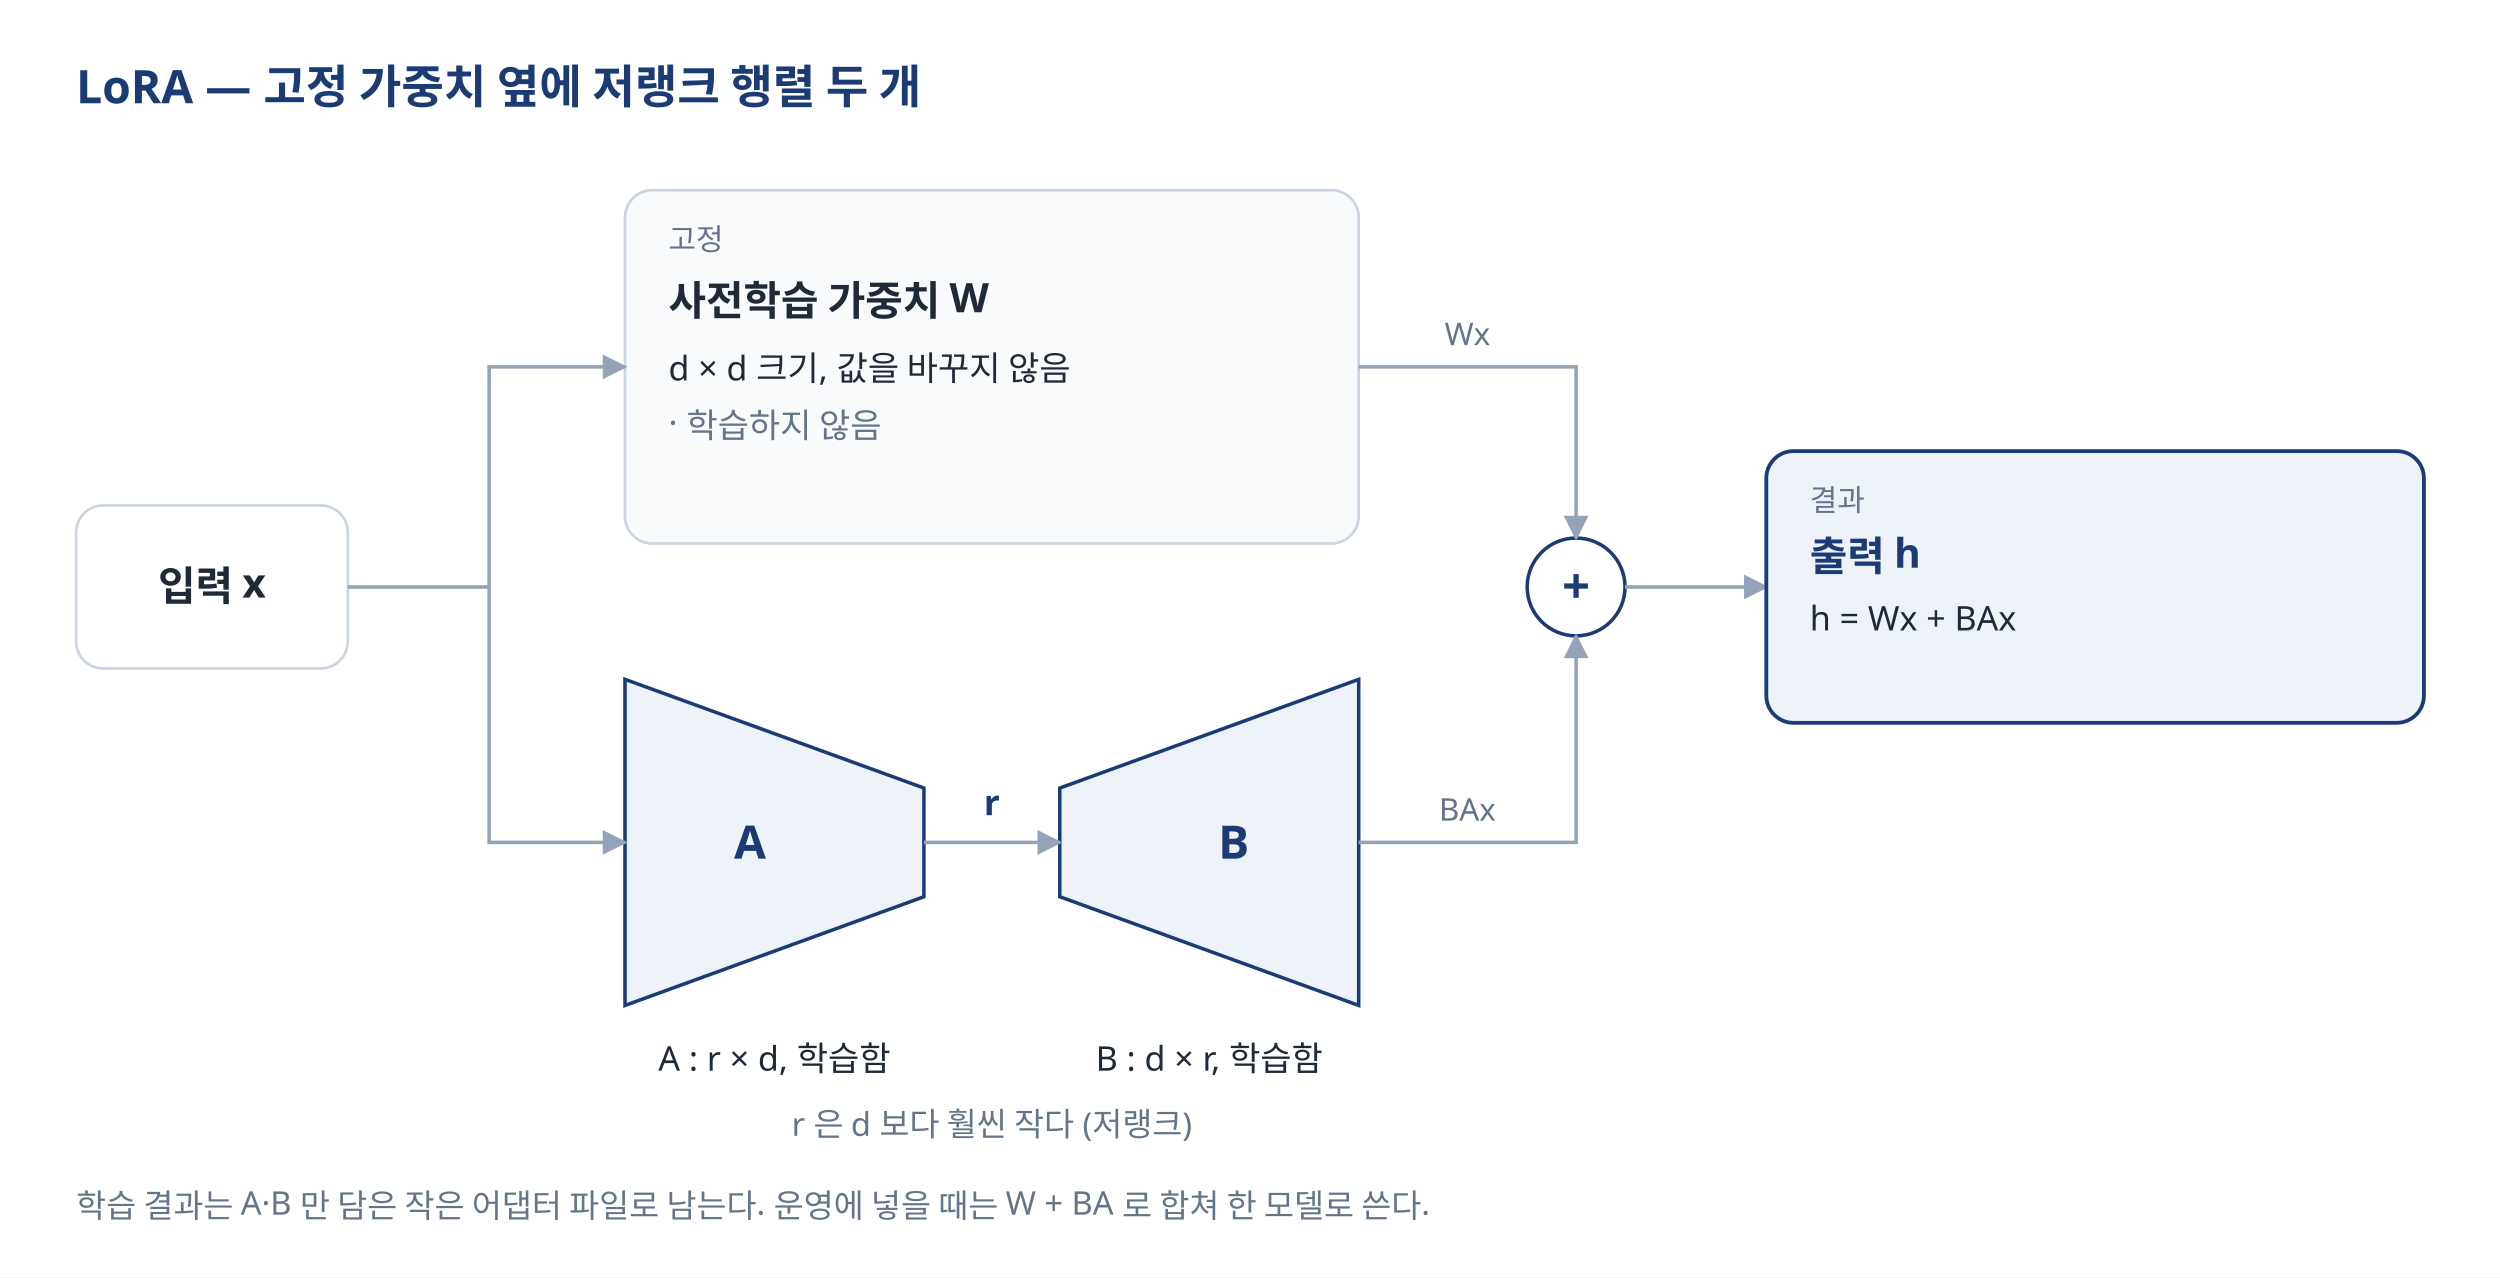
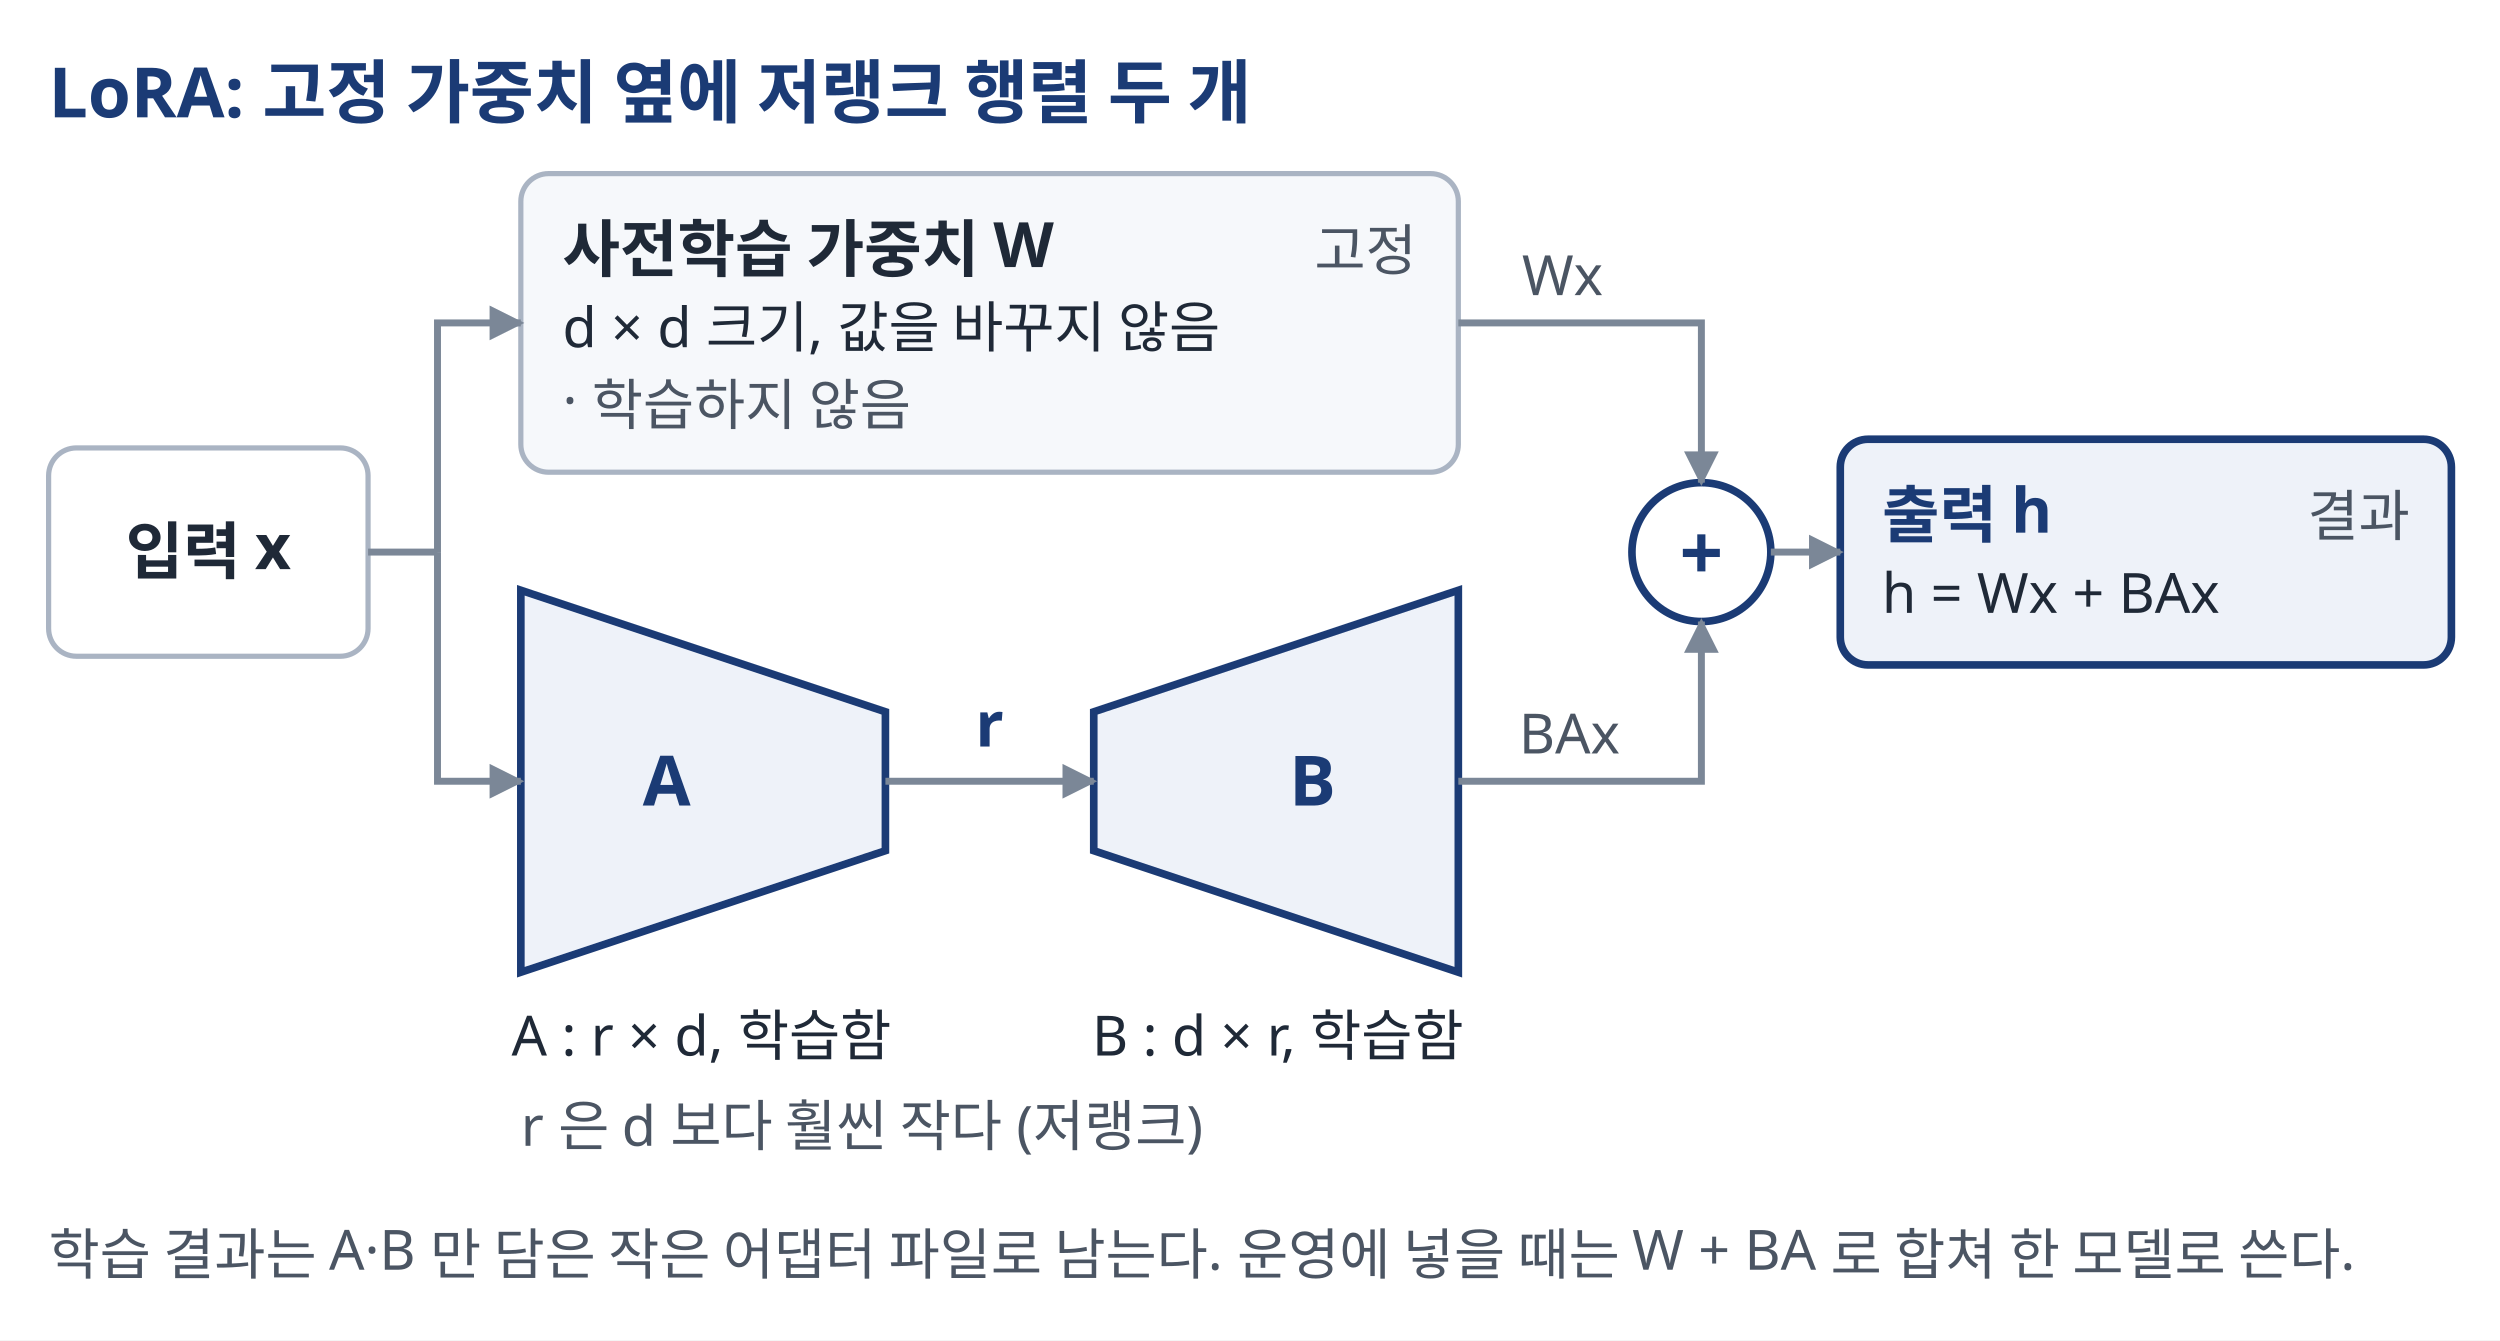
- <svg xmlns="http://www.w3.org/2000/svg" width="920" height="470" viewBox="0 0 920 470" font-family="Pretendard, 'Noto Sans KR', 'Apple SD Gothic Neo', 'Malgun Gothic', sans-serif">
+ <svg xmlns="http://www.w3.org/2000/svg" width="720" height="386" viewBox="0 0 720 386" font-family="Pretendard, 'Noto Sans KR', 'Apple SD Gothic Neo', 'Malgun Gothic', sans-serif">
  <defs>
-     <marker id="head" viewBox="0 0 10 10" refX="9" refY="5" markerWidth="7" markerHeight="7" orient="auto-start-reverse">
-       <path d="M0,0 L10,5 L0,10 z" fill="#94a3b8" />
+     <marker id="head" viewBox="0 0 10 10" refX="9" refY="5" markerWidth="5" markerHeight="5" orient="auto-start-reverse">
+       <path d="M0,0 L10,5 L0,10 z" fill="#7b8797" />
    </marker>
-     <marker id="tail" viewBox="0 0 10 10" refX="9" refY="5" markerWidth="7" markerHeight="7" orient="auto-start-reverse">
-       <path d="M0,0 L10,5 L0,10 z" fill="#94a3b8" />
+     <marker id="tail" viewBox="0 0 10 10" refX="9" refY="5" markerWidth="5" markerHeight="5" orient="auto-start-reverse">
+       <path d="M0,0 L10,5 L0,10 z" fill="#7b8797" />
    </marker>
  </defs>
-   <rect width="920" height="470" fill="#ffffff" />
-   <text x="28" y="38" font-size="17" font-weight="700" fill="#1b3b75" text-anchor="start">LoRA — 고정 가중치 옆에 저랭크 행렬 두 개</text>
-   <rect x="28" y="186" width="100" height="60" rx="10" fill="#ffffff" stroke="#cbd5e1" stroke-width="1" />
-   <text x="78.0" y="221.0" font-size="15" font-weight="700" fill="#1f2937" text-anchor="middle">입력 x</text>
-   <rect x="230" y="70" width="270" height="130" rx="10" fill="#f8fafc" stroke="#cbd5e1" />
-   <text x="246" y="92" font-size="11" font-weight="400" fill="#64748b" text-anchor="start">고정</text>
-   <text x="246" y="116" font-size="15" font-weight="700" fill="#1f2937" text-anchor="start">사전학습 가중치 W</text>
-   <text x="246" y="140" font-size="12.5" font-weight="400" fill="#1f2937" text-anchor="start">d × d 크기, 값을 바꾸지 않음</text>
-   <text x="246" y="160" font-size="12.5" font-weight="400" fill="#64748b" text-anchor="start">· 학습하지 않음</text>
-   <polygon points="230,250 340,290 340,330 230,370" fill="#eef2f9" stroke="#1b3b75" stroke-width="1.3" />
-   <polygon points="390,290 500,250 500,370 390,330" fill="#eef2f9" stroke="#1b3b75" stroke-width="1.3" />
-   <text x="276" y="316" font-size="17" font-weight="700" fill="#1b3b75" text-anchor="middle">A</text>
-   <text x="454" y="316" font-size="17" font-weight="700" fill="#1b3b75" text-anchor="middle">B</text>
-   <path d="M340,310 L390,310" fill="none" stroke="#94a3b8" stroke-width="1.3" marker-end="url(#head)" />
-   <text x="365" y="300" font-size="13" font-weight="700" fill="#1b3b75" text-anchor="middle">r</text>
-   <text x="285" y="394" font-size="12.5" font-weight="400" fill="#1f2937" text-anchor="middle">A : r × d, 학습함</text>
-   <text x="445" y="394" font-size="12.5" font-weight="400" fill="#1f2937" text-anchor="middle">B : d × r, 학습함</text>
-   <text x="365" y="418" font-size="12" font-weight="400" fill="#64748b" text-anchor="middle">r 은 d 보다 훨씬 작다 (저랭크)</text>
-   <path d="M128,216 L180,216" fill="none" stroke="#94a3b8" stroke-width="1.3" />
-   <path d="M180,216 L180,135 L230,135" fill="none" stroke="#94a3b8" stroke-width="1.3" marker-end="url(#head)" />
-   <path d="M180,216 L180,310 L230,310" fill="none" stroke="#94a3b8" stroke-width="1.3" marker-end="url(#head)" />
-   <circle cx="580" cy="216" r="18" fill="#ffffff" stroke="#1b3b75" stroke-width="1.3" />
-   <text x="580" y="222" font-size="18" font-weight="700" fill="#1b3b75" text-anchor="middle">+</text>
-   <path d="M500,135 L580,135 L580,198" fill="none" stroke="#94a3b8" stroke-width="1.3" marker-end="url(#head)" />
-   <text x="540" y="127" font-size="11.5" font-weight="400" fill="#64748b" text-anchor="middle">Wx</text>
-   <path d="M500,310 L580,310 L580,234" fill="none" stroke="#94a3b8" stroke-width="1.3" marker-end="url(#head)" />
-   <text x="540" y="302" font-size="11.5" font-weight="400" fill="#64748b" text-anchor="middle">BAx</text>
-   <path d="M598,216 L650,216" fill="none" stroke="#94a3b8" stroke-width="1.3" marker-end="url(#head)" />
-   <rect x="650" y="166" width="242" height="100" rx="10" fill="#eef2f9" stroke="#1b3b75" stroke-width="1.4" />
-   <text x="666" y="188" font-size="11" font-weight="400" fill="#64748b" text-anchor="start">결과</text>
-   <text x="666" y="210" font-size="15" font-weight="700" fill="#1b3b75" text-anchor="start">출력 h</text>
-   <text x="666" y="232" font-size="12.5" font-weight="400" fill="#1f2937" text-anchor="start">h = Wx + BAx</text>
-   <text x="28" y="448" font-size="12" font-weight="400" fill="#64748b" text-anchor="start">학습 결과는 A·B 만 담은 작은 어댑터 파일로 남는다. 운영에 넣을 때는 W + BA 로 합쳐 한 모델로 쓴다.</text>
+   <rect width="720" height="386" fill="#ffffff" />
+   <text x="14.0" y="33.8" font-size="20" font-weight="700" fill="#1b3b75" text-anchor="start">LoRA: 고정 가중치 옆에 저랭크 행렬 두 개</text>
+   <rect x="150.0" y="50.0" width="270.0" height="86.0" rx="8" fill="#f6f8fb" stroke="#aab4c3" stroke-width="1.5" />
+   <text x="408.0" y="77.8" font-size="16" font-weight="400" fill="#4b5563" text-anchor="end">고정</text>
+   <text x="162.0" y="78.2" font-size="18" font-weight="700" fill="#1f2937" text-anchor="start">사전학습 가중치 W</text>
+   <text x="162.0" y="100.0" font-size="16" font-weight="400" fill="#1f2937" text-anchor="start">d × d 크기, 값을 바꾸지 않음</text>
+   <text x="162.0" y="121.0" font-size="16" font-weight="400" fill="#4b5563" text-anchor="start">· 학습하지 않음</text>
+   <polygon points="150,170 255,205 255,245 150,280" fill="#eef2f9" stroke="#1b3b75" stroke-width="2.2" />
+   <polygon points="315,205 420,170 420,280 315,245" fill="#eef2f9" stroke="#1b3b75" stroke-width="2.2" />
+   <text x="192.0" y="232.0" font-size="20" font-weight="700" fill="#1b3b75" text-anchor="middle">A</text>
+   <text x="378.0" y="232.0" font-size="20" font-weight="700" fill="#1b3b75" text-anchor="middle">B</text>
+   <path d="M255.0,225.0 L315.0,225.0" fill="none" stroke="#7b8797" stroke-width="2.0" marker-end="url(#head)" />
+   <text x="285.0" y="215.0" font-size="18" font-weight="700" fill="#1b3b75" text-anchor="middle">r</text>
+   <text x="202.0" y="304.0" font-size="16" font-weight="400" fill="#1f2937" text-anchor="middle">A : r × d, 학습함</text>
+   <text x="368.0" y="304.0" font-size="16" font-weight="400" fill="#1f2937" text-anchor="middle">B : d × r, 학습함</text>
+   <text x="150.0" y="330.0" font-size="16" font-weight="400" fill="#4b5563" text-anchor="start">r 은 d 보다 훨씬 작다 (저랭크)</text>
+   <rect x="14.0" y="129.0" width="92.0" height="60.0" rx="8" fill="#ffffff" stroke="#aab4c3" stroke-width="1.5" />
+   <text x="60.0" y="165.2" font-size="18" font-weight="700" fill="#1f2937" text-anchor="middle">입력 x</text>
+   <path d="M106.0,159.0 L126.0,159.0" fill="none" stroke="#7b8797" stroke-width="2.0" />
+   <path d="M126.0,159.0 L126.0,93.0 L150.0,93.0" fill="none" stroke="#7b8797" stroke-width="2.0" marker-end="url(#head)" />
+   <path d="M126.0,159.0 L126.0,225.0 L150.0,225.0" fill="none" stroke="#7b8797" stroke-width="2.0" marker-end="url(#head)" />
+   <circle cx="490" cy="159.0" r="20" fill="#ffffff" stroke="#1b3b75" stroke-width="2.2" />
+   <text x="490.0" y="167.0" font-size="22" font-weight="700" fill="#1b3b75" text-anchor="middle">+</text>
+   <path d="M420.0,93.0 L490.0,93.0 L490.0,139.0" fill="none" stroke="#7b8797" stroke-width="2.0" marker-end="url(#head)" />
+   <text x="450.0" y="85.0" font-size="16" font-weight="400" fill="#4b5563" text-anchor="middle" paint-order="stroke" stroke="#ffffff" stroke-width="5" stroke-linejoin="round">Wx</text>
+   <path d="M420.0,225.0 L490.0,225.0 L490.0,179.0" fill="none" stroke="#7b8797" stroke-width="2.0" marker-end="url(#head)" />
+   <text x="452.0" y="217.0" font-size="16" font-weight="400" fill="#4b5563" text-anchor="middle" paint-order="stroke" stroke="#ffffff" stroke-width="5" stroke-linejoin="round">BAx</text>
+   <rect x="530.0" y="126.5" width="176.0" height="65.0" rx="8" fill="#eef2f9" stroke="#1b3b75" stroke-width="2.2" />
+   <text x="694.0" y="154.3" font-size="16" font-weight="400" fill="#4b5563" text-anchor="end">결과</text>
+   <text x="542.0" y="154.7" font-size="18" font-weight="700" fill="#1b3b75" text-anchor="start">출력 h</text>
+   <text x="542.0" y="176.5" font-size="16" font-weight="400" fill="#1f2937" text-anchor="start">h = Wx + BAx</text>
+   <path d="M510.0,159.0 L530.0,159.0" fill="none" stroke="#7b8797" stroke-width="2.0" marker-end="url(#head)" />
+   <text x="14.0" y="367.0" font-size="16" font-weight="400" fill="#4b5563" text-anchor="start">학습 결과는 A·B 만 담은 작은 어댑터 파일로 남는다. 운영에 넣을 때는 W + BA 로 합쳐 한 모델로 쓴다.</text>
</svg>
